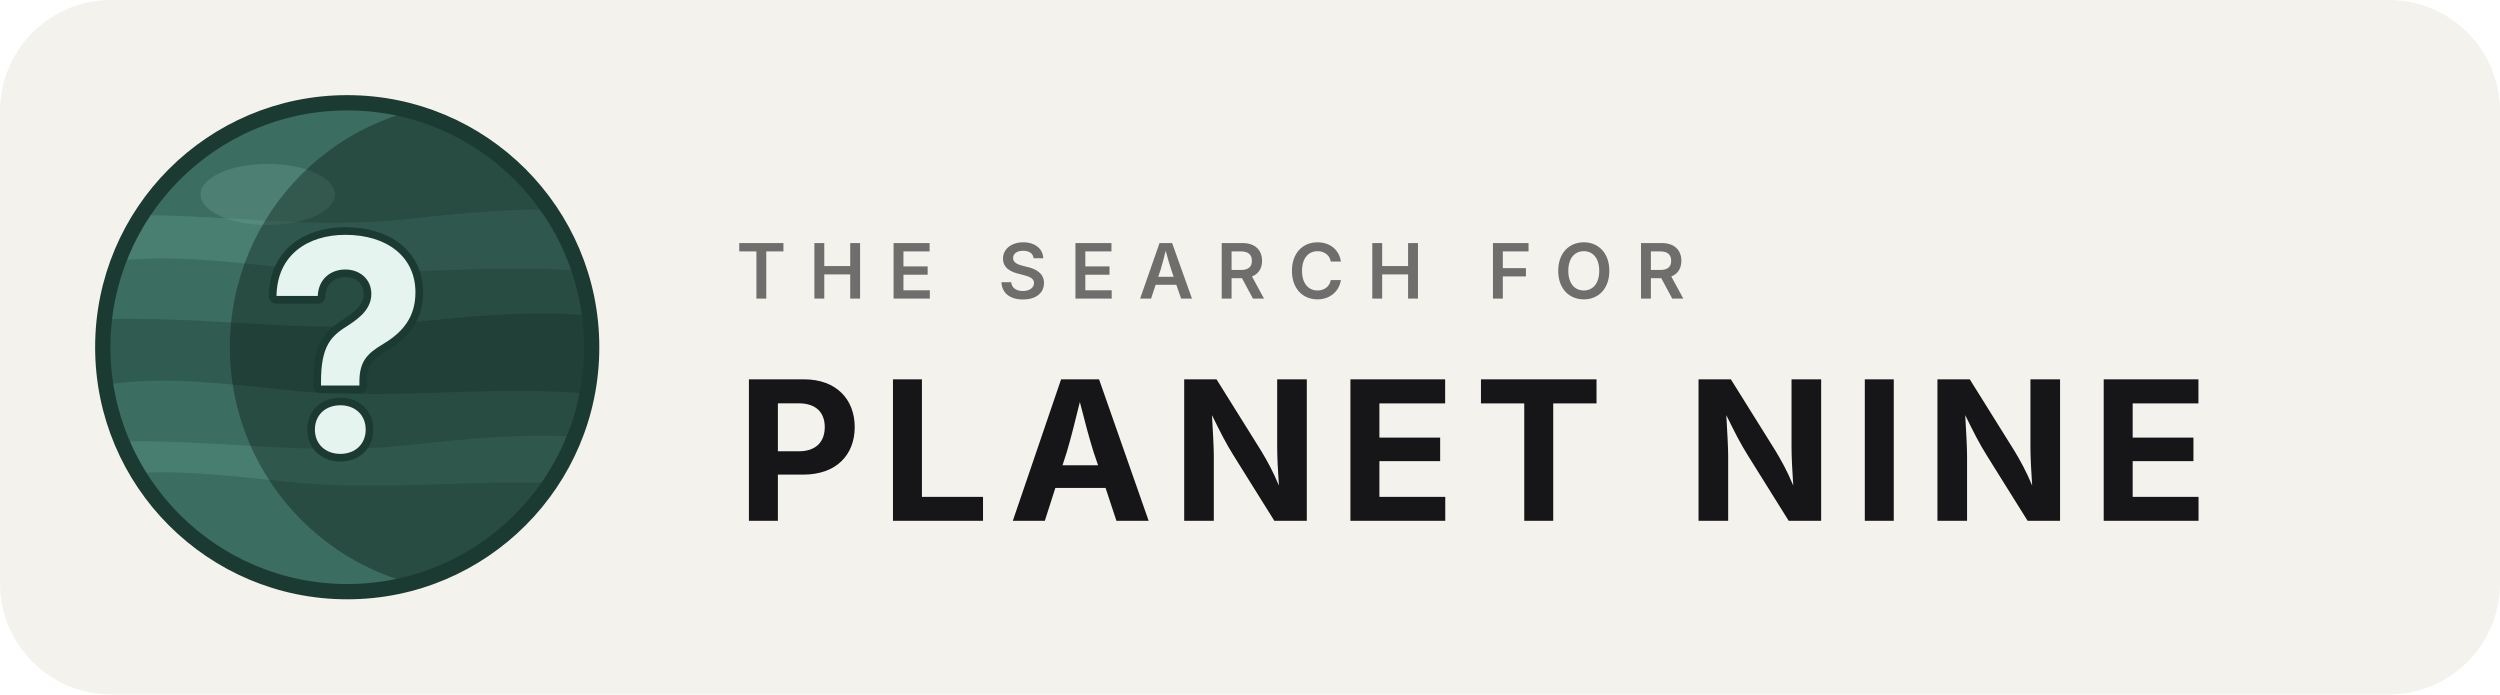
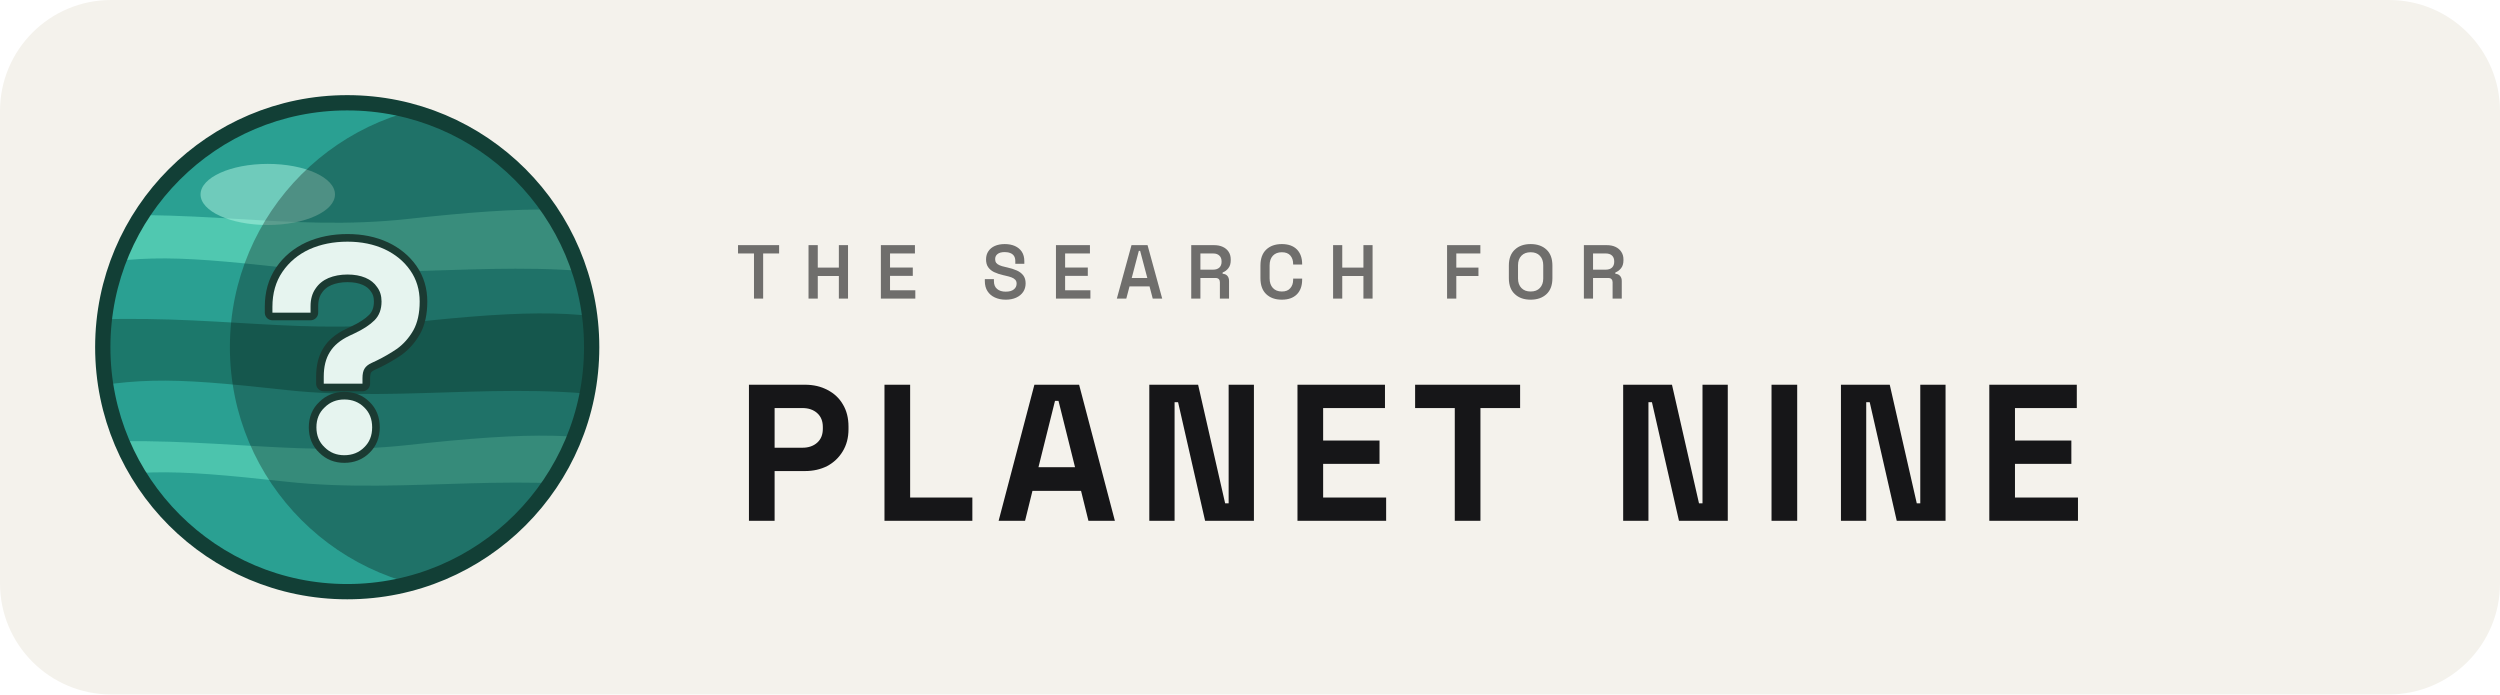
<svg xmlns="http://www.w3.org/2000/svg" viewBox="0 0 360 100" width="720" height="200" role="img" aria-label="The search for Planet Nine" style="color:#161618">
  <rect width="360" height="100" rx="16" fill="#f4f2ec" />
  <defs>
    <clipPath id="ab-c">
      <circle cx="50" cy="50" r="40" />
    </clipPath>
  </defs>
  <g transform="translate(50 50) scale(0.88) translate(-50 -50)">
    <g clip-path="url(#ab-c)">
-       <circle cx="50" cy="50" r="40" fill="#3b6d60" />
-       <path d="M0,29 C25,26.8 40,31.2 60,29 S90,26.8 100,30.1 L100,39.2 C80,34.8 60,39.2 40,37 S15,34.8 0,38.1 Z" fill="#487f71" opacity="1" />
-       <path d="M0,46 C25,43.8 40,48.2 60,46 S90,43.8 100,47.1 L100,59.2 C80,54.8 60,59.2 40,57 S15,54.8 0,58.1 Z" fill="#2f5b50" opacity="1" />
-       <path d="M0,66 C25,63.8 40,68.2 60,66 S90,63.8 100,67.1 L100,74.2 C80,69.8 60,74.2 40,72 S15,69.8 0,73.1 Z" fill="#487f71" opacity="0.9" />
-       <ellipse cx="37" cy="25" rx="11" ry="5" fill="#6a9d8d" opacity="0.4" />
-       <circle cx="70.8" cy="50" r="40" fill="#06100e" opacity="0.36" />
+       <circle cx="50" cy="50" r="40" fill="#2aa092" />
+       <path d="M0,29 C25,26.8 40,31.2 60,29 S90,26.8 100,30.1 L100,39.2 C80,34.8 60,39.2 40,37 S15,34.8 0,38.1 Z" fill="#50c8b0" opacity="1" />
+       <path d="M0,46 C25,43.8 40,48.2 60,46 S90,43.8 100,47.1 L100,59.2 C80,54.8 60,59.2 40,57 S15,54.8 0,58.1 Z" fill="#1c786b" opacity="1" />
+       <path d="M0,66 C25,63.8 40,68.2 60,66 S90,63.8 100,67.1 L100,74.2 C80,69.8 60,74.2 40,72 S15,69.8 0,73.1 Z" fill="#50c8b0" opacity="0.9" />
+       <ellipse cx="37" cy="25" rx="11" ry="5" fill="#b4f5e3" opacity="0.5" />
+       <circle cx="70.8" cy="50" r="40" fill="#06100e" opacity="0.32" />
    </g>
-     <circle cx="50" cy="50" r="40" fill="none" stroke="#1b3a32" stroke-width="2.5" />
-     <text x="50" y="67" text-anchor="middle" font-family="ui-sans-serif, -apple-system, 'SF Pro Text', 'Segoe UI', Inter, system-ui, sans-serif" font-size="48" font-weight="700" fill="#e6f4ef" stroke="#1b3a32" stroke-width="2.5" stroke-linejoin="round" paint-order="stroke">?</text>
+     <circle cx="50" cy="50" r="40" fill="none" stroke="#123f36" stroke-width="2.5" />
+     <path d="M-0.08 -0.23V-0.254Q-0.08 -0.305 -0.059 -0.338Q-0.039 -0.371 0.007 -0.393L0.024 -0.401Q0.069 -0.422 0.093 -0.446Q0.117 -0.47 0.117 -0.51Q0.117 -0.539 0.102 -0.559Q0.088 -0.58 0.062 -0.591Q0.036 -0.602 0.001 -0.602Q-0.035 -0.602 -0.064 -0.59Q-0.092 -0.578 -0.108 -0.554Q-0.125 -0.53 -0.125 -0.494V-0.472H-0.255V-0.492Q-0.255 -0.561 -0.221 -0.611Q-0.187 -0.661 -0.129 -0.688Q-0.071 -0.714 0.001 -0.714Q0.072 -0.714 0.128 -0.688Q0.183 -0.662 0.215 -0.616Q0.247 -0.57 0.247 -0.51Q0.247 -0.45 0.225 -0.411Q0.203 -0.373 0.17 -0.349Q0.136 -0.326 0.101 -0.309L0.084 -0.301Q0.066 -0.293 0.059 -0.281Q0.052 -0.27 0.052 -0.248V-0.23ZM-0.01 0.014Q-0.05 0.014 -0.077 -0.013Q-0.105 -0.039 -0.105 -0.081Q-0.105 -0.123 -0.077 -0.149Q-0.05 -0.176 -0.01 -0.176Q0.031 -0.176 0.058 -0.149Q0.085 -0.123 0.085 -0.081Q0.085 -0.039 0.058 -0.013Q0.031 0.014 -0.01 0.014Z" transform="translate(50 67) scale(48)" fill="#e6f4ef" stroke="#1b3a32" stroke-width="0.052" stroke-linejoin="round" paint-order="stroke" />
  </g>
-   <text x="106" y="43" font-family="ui-sans-serif, -apple-system, 'SF Pro Text', 'Segoe UI', Inter, system-ui, sans-serif" font-size="11" font-weight="600" letter-spacing="3.2" fill="currentColor" opacity="0.6">THE SEARCH FOR</text>
-   <text x="106" y="75" font-family="ui-sans-serif, -apple-system, 'SF Pro Text', 'Segoe UI', Inter, system-ui, sans-serif" font-size="28" font-weight="700" letter-spacing="2.6" fill="currentColor">PLANET NINE</text>
+   <path d="M0.234 0V-0.591H0.025V-0.7H0.563V-0.591H0.354V0ZM0.948 0V-0.7H1.069V-0.406H1.345V-0.7H1.465V0H1.345V-0.296H1.069V0ZM1.895 0V-0.7H2.341V-0.591H2.015V-0.407H2.313V-0.298H2.015V-0.109H2.346V0ZM3.529 0.014Q3.449 0.014 3.387 -0.015Q3.326 -0.043 3.291 -0.097Q3.256 -0.151 3.256 -0.229V-0.255H3.375V-0.229Q3.375 -0.16 3.417 -0.126Q3.458 -0.091 3.529 -0.091Q3.6 -0.091 3.636 -0.121Q3.672 -0.15 3.672 -0.196Q3.672 -0.227 3.655 -0.246Q3.637 -0.266 3.605 -0.278Q3.573 -0.29 3.527 -0.3L3.497 -0.307Q3.428 -0.323 3.377 -0.347Q3.327 -0.372 3.3 -0.411Q3.272 -0.45 3.272 -0.513Q3.272 -0.576 3.303 -0.621Q3.333 -0.666 3.388 -0.69Q3.443 -0.714 3.517 -0.714Q3.591 -0.714 3.649 -0.689Q3.707 -0.663 3.74 -0.614Q3.773 -0.564 3.773 -0.489V-0.456H3.655V-0.489Q3.655 -0.532 3.638 -0.558Q3.621 -0.584 3.59 -0.596Q3.559 -0.609 3.517 -0.609Q3.454 -0.609 3.423 -0.584Q3.391 -0.56 3.391 -0.516Q3.391 -0.488 3.405 -0.468Q3.42 -0.449 3.448 -0.437Q3.477 -0.424 3.52 -0.415L3.55 -0.408Q3.622 -0.392 3.675 -0.368Q3.729 -0.344 3.76 -0.303Q3.79 -0.263 3.79 -0.199Q3.79 -0.136 3.758 -0.088Q3.726 -0.04 3.667 -0.013Q3.608 0.014 3.529 0.014ZM4.187 0V-0.7H4.632V-0.591H4.307V-0.407H4.604V-0.298H4.307V-0.109H4.638V0ZM4.984 0 5.176 -0.7H5.386L5.578 0H5.454L5.412 -0.16H5.15L5.108 0ZM5.179 -0.27H5.383L5.289 -0.625H5.272ZM5.958 0V-0.7H6.257Q6.322 -0.7 6.372 -0.677Q6.421 -0.654 6.448 -0.612Q6.475 -0.571 6.475 -0.513V-0.501Q6.475 -0.437 6.444 -0.398Q6.414 -0.359 6.369 -0.342V-0.325Q6.409 -0.323 6.431 -0.298Q6.453 -0.273 6.453 -0.231V0H6.333V-0.214Q6.333 -0.239 6.32 -0.254Q6.306 -0.27 6.276 -0.27H6.078V0ZM6.078 -0.379H6.244Q6.296 -0.379 6.326 -0.406Q6.355 -0.434 6.355 -0.48V-0.489Q6.355 -0.536 6.326 -0.563Q6.298 -0.591 6.244 -0.591H6.078ZM7.144 0.014Q7.015 0.014 6.939 -0.059Q6.864 -0.131 6.864 -0.267V-0.433Q6.864 -0.569 6.939 -0.641Q7.015 -0.714 7.144 -0.714Q7.271 -0.714 7.341 -0.644Q7.41 -0.574 7.41 -0.452V-0.446H7.292V-0.455Q7.292 -0.521 7.255 -0.564Q7.219 -0.607 7.144 -0.607Q7.069 -0.607 7.026 -0.561Q6.984 -0.515 6.984 -0.435V-0.265Q6.984 -0.186 7.026 -0.14Q7.069 -0.093 7.144 -0.093Q7.219 -0.093 7.255 -0.137Q7.292 -0.179 7.292 -0.245V-0.262H7.41V-0.248Q7.41 -0.126 7.341 -0.056Q7.271 0.014 7.144 0.014ZM7.815 0V-0.7H7.935V-0.406H8.212V-0.7H8.332V0H8.212V-0.296H7.935V0ZM9.307 0V-0.7H9.743V-0.591H9.428V-0.406H9.718V-0.296H9.428V0ZM10.401 0.014Q10.271 0.014 10.194 -0.059Q10.116 -0.131 10.116 -0.267V-0.433Q10.116 -0.569 10.194 -0.641Q10.271 -0.714 10.401 -0.714Q10.531 -0.714 10.609 -0.641Q10.686 -0.569 10.686 -0.433V-0.267Q10.686 -0.131 10.609 -0.059Q10.531 0.014 10.401 0.014ZM10.401 -0.093Q10.479 -0.093 10.522 -0.139Q10.566 -0.185 10.566 -0.263V-0.437Q10.566 -0.515 10.522 -0.561Q10.479 -0.607 10.401 -0.607Q10.324 -0.607 10.28 -0.561Q10.236 -0.515 10.236 -0.437V-0.263Q10.236 -0.185 10.28 -0.139Q10.324 -0.093 10.401 -0.093ZM11.098 0V-0.7H11.397Q11.463 -0.7 11.512 -0.677Q11.561 -0.654 11.588 -0.612Q11.616 -0.571 11.616 -0.513V-0.501Q11.616 -0.437 11.585 -0.398Q11.554 -0.359 11.51 -0.342V-0.325Q11.549 -0.323 11.571 -0.298Q11.594 -0.273 11.594 -0.231V0H11.474V-0.214Q11.474 -0.239 11.46 -0.254Q11.447 -0.27 11.417 -0.27H11.218V0ZM11.218 -0.379H11.384Q11.437 -0.379 11.466 -0.406Q11.495 -0.434 11.495 -0.48V-0.489Q11.495 -0.536 11.467 -0.563Q11.438 -0.591 11.384 -0.591H11.218Z" transform="translate(106 43) scale(11)" fill="currentColor" opacity="0.6" />
+   <path d="M0.066 0V-0.7H0.354Q0.42 -0.7 0.47 -0.673Q0.521 -0.647 0.549 -0.599Q0.578 -0.551 0.578 -0.485V-0.471Q0.578 -0.406 0.548 -0.357Q0.519 -0.309 0.469 -0.282Q0.418 -0.256 0.354 -0.256H0.198V0ZM0.198 -0.376H0.341Q0.388 -0.376 0.417 -0.402Q0.446 -0.428 0.446 -0.473V-0.483Q0.446 -0.528 0.417 -0.554Q0.388 -0.58 0.341 -0.58H0.198ZM0.763 0V-0.7H0.895V-0.12H1.215V0ZM1.35 0 1.534 -0.7H1.764L1.948 0H1.812L1.774 -0.154H1.524L1.486 0ZM1.555 -0.276H1.743L1.658 -0.617H1.64ZM2.125 0V-0.7H2.376L2.515 -0.09H2.533V-0.7H2.663V0H2.412L2.273 -0.61H2.255V0ZM2.887 0V-0.7H3.337V-0.58H3.019V-0.413H3.309V-0.293H3.019V-0.12H3.343V0ZM3.696 0V-0.58H3.492V-0.7H4.032V-0.58H3.828V0ZM4.562 0V-0.7H4.813L4.952 -0.09H4.97V-0.7H5.1V0H4.849L4.71 -0.61H4.692V0ZM5.325 0V-0.7H5.457V0ZM5.682 0V-0.7H5.933L6.072 -0.09H6.09V-0.7H6.22V0H5.969L5.83 -0.61H5.812V0ZM6.445 0V-0.7H6.895V-0.58H6.577V-0.413H6.867V-0.293H6.577V-0.12H6.901V0Z" transform="translate(106 75) scale(28)" fill="currentColor" />
</svg>
